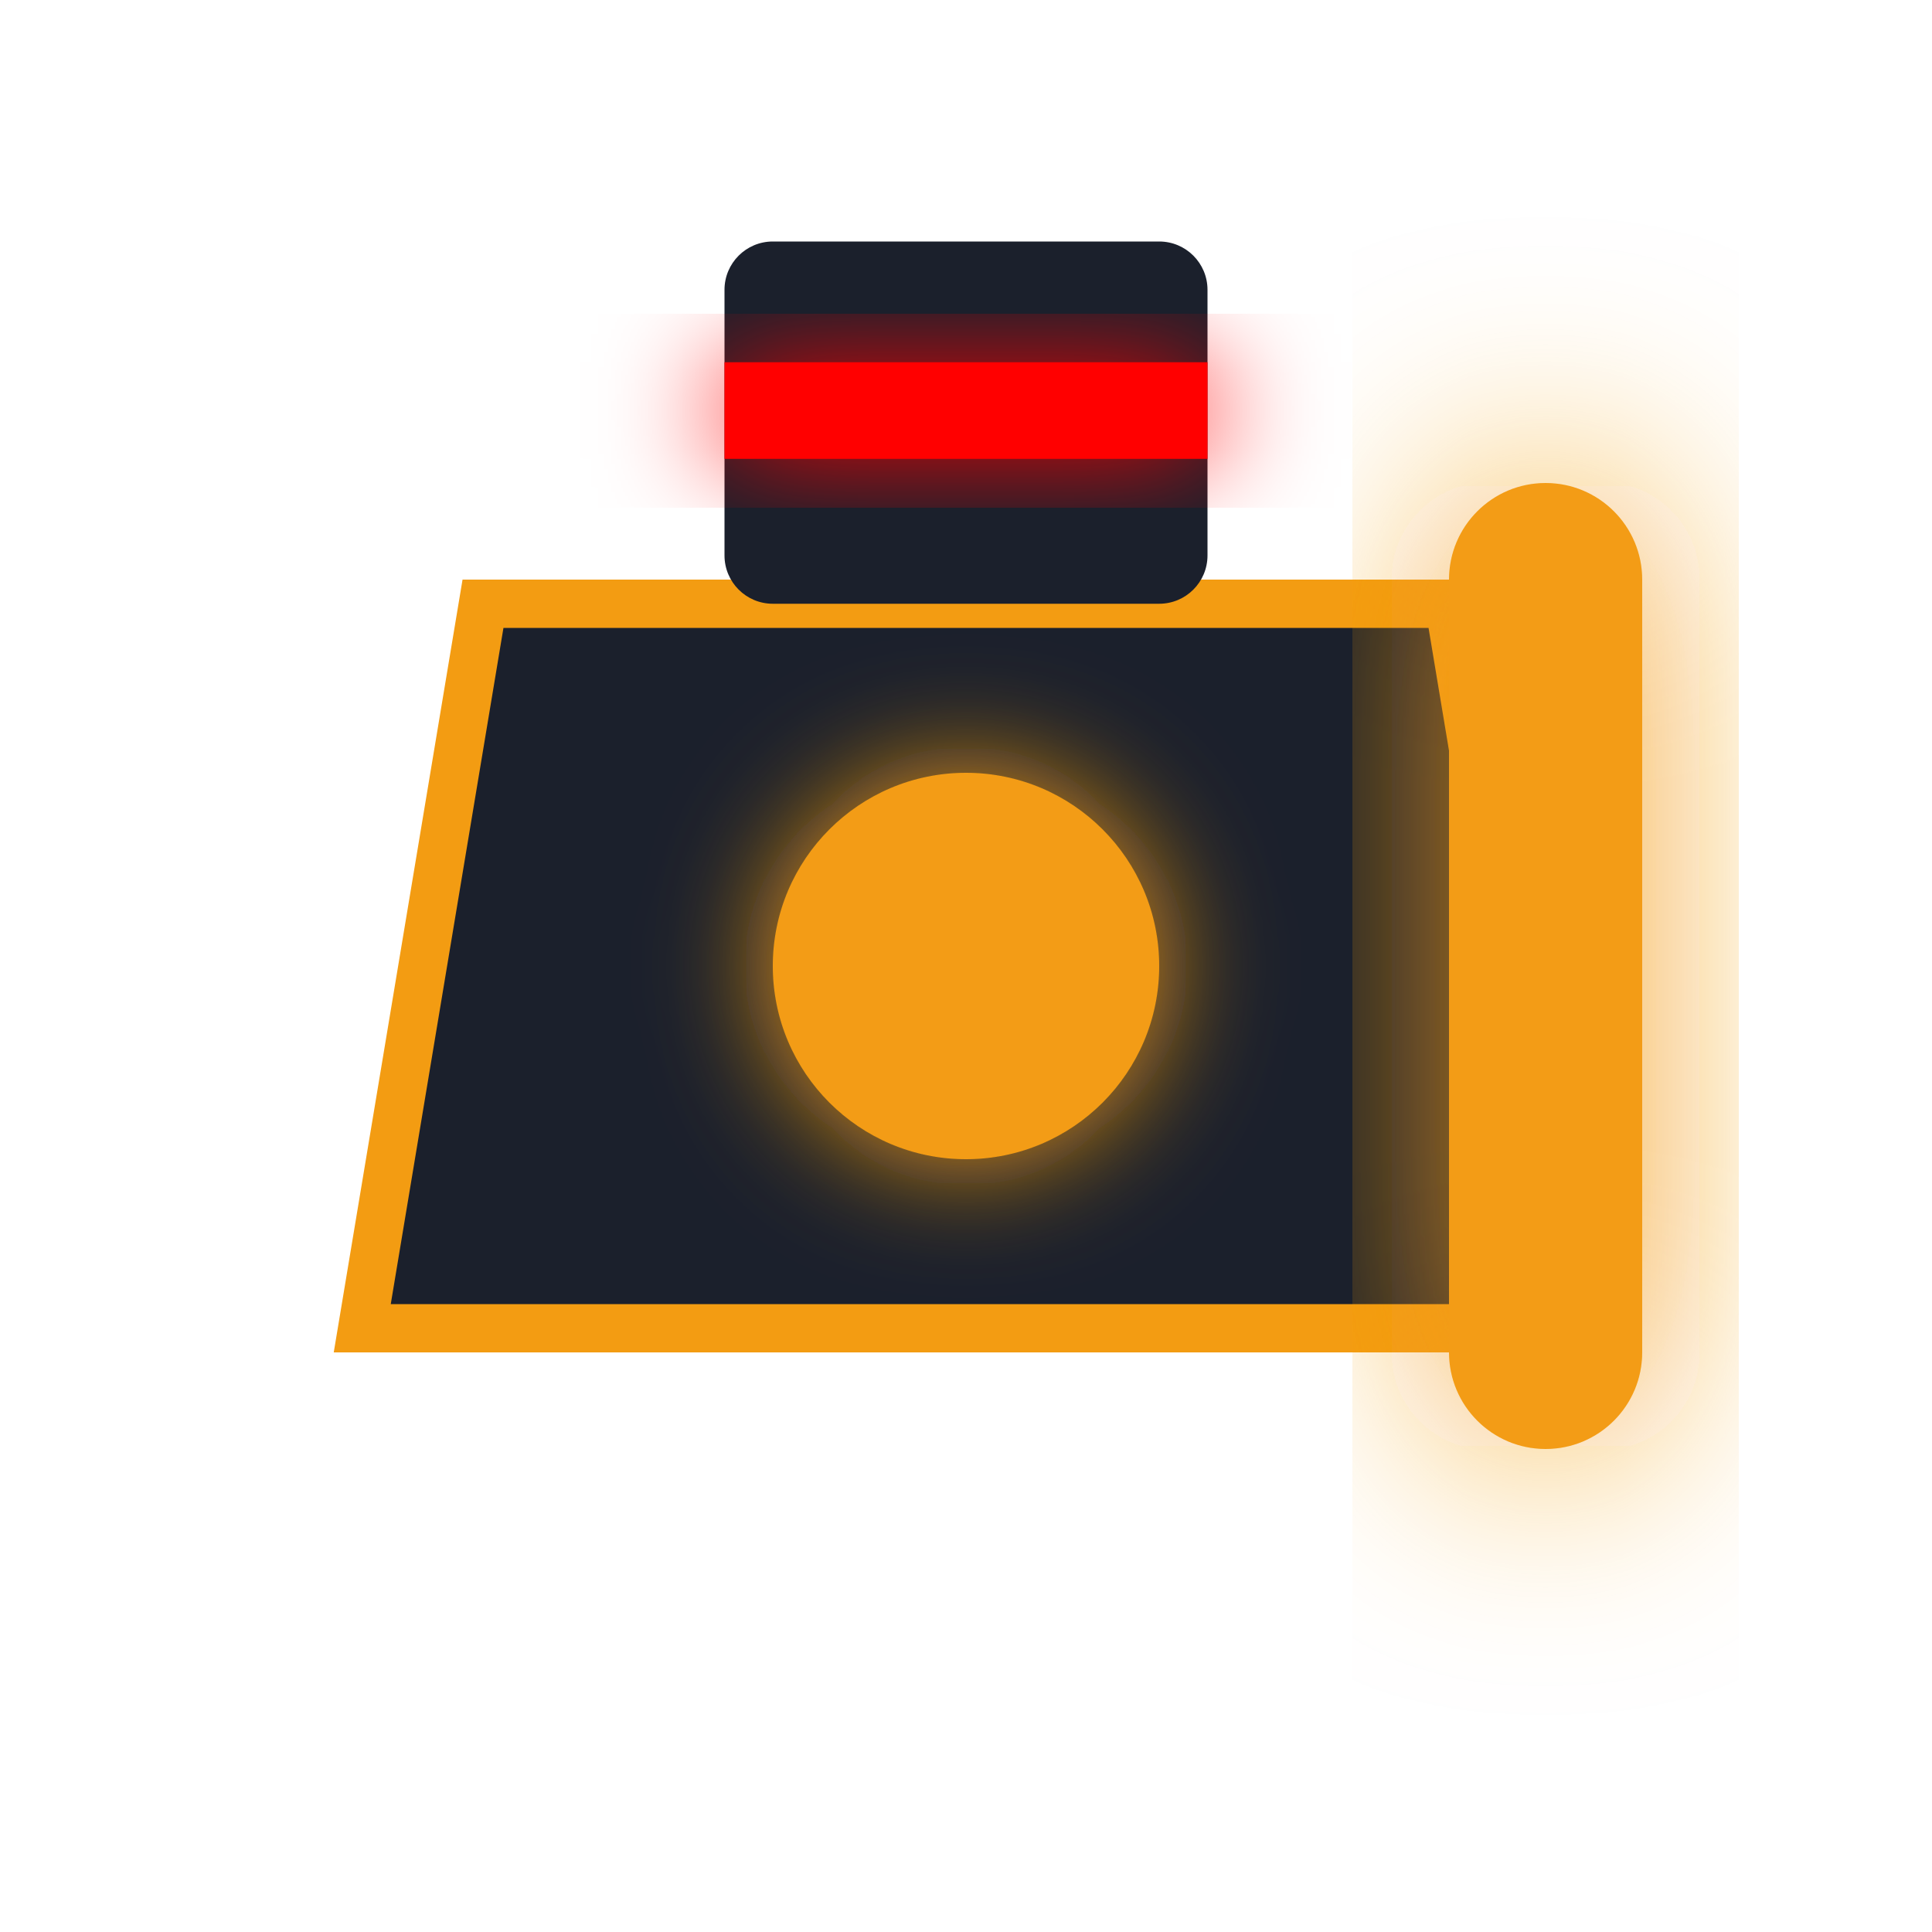
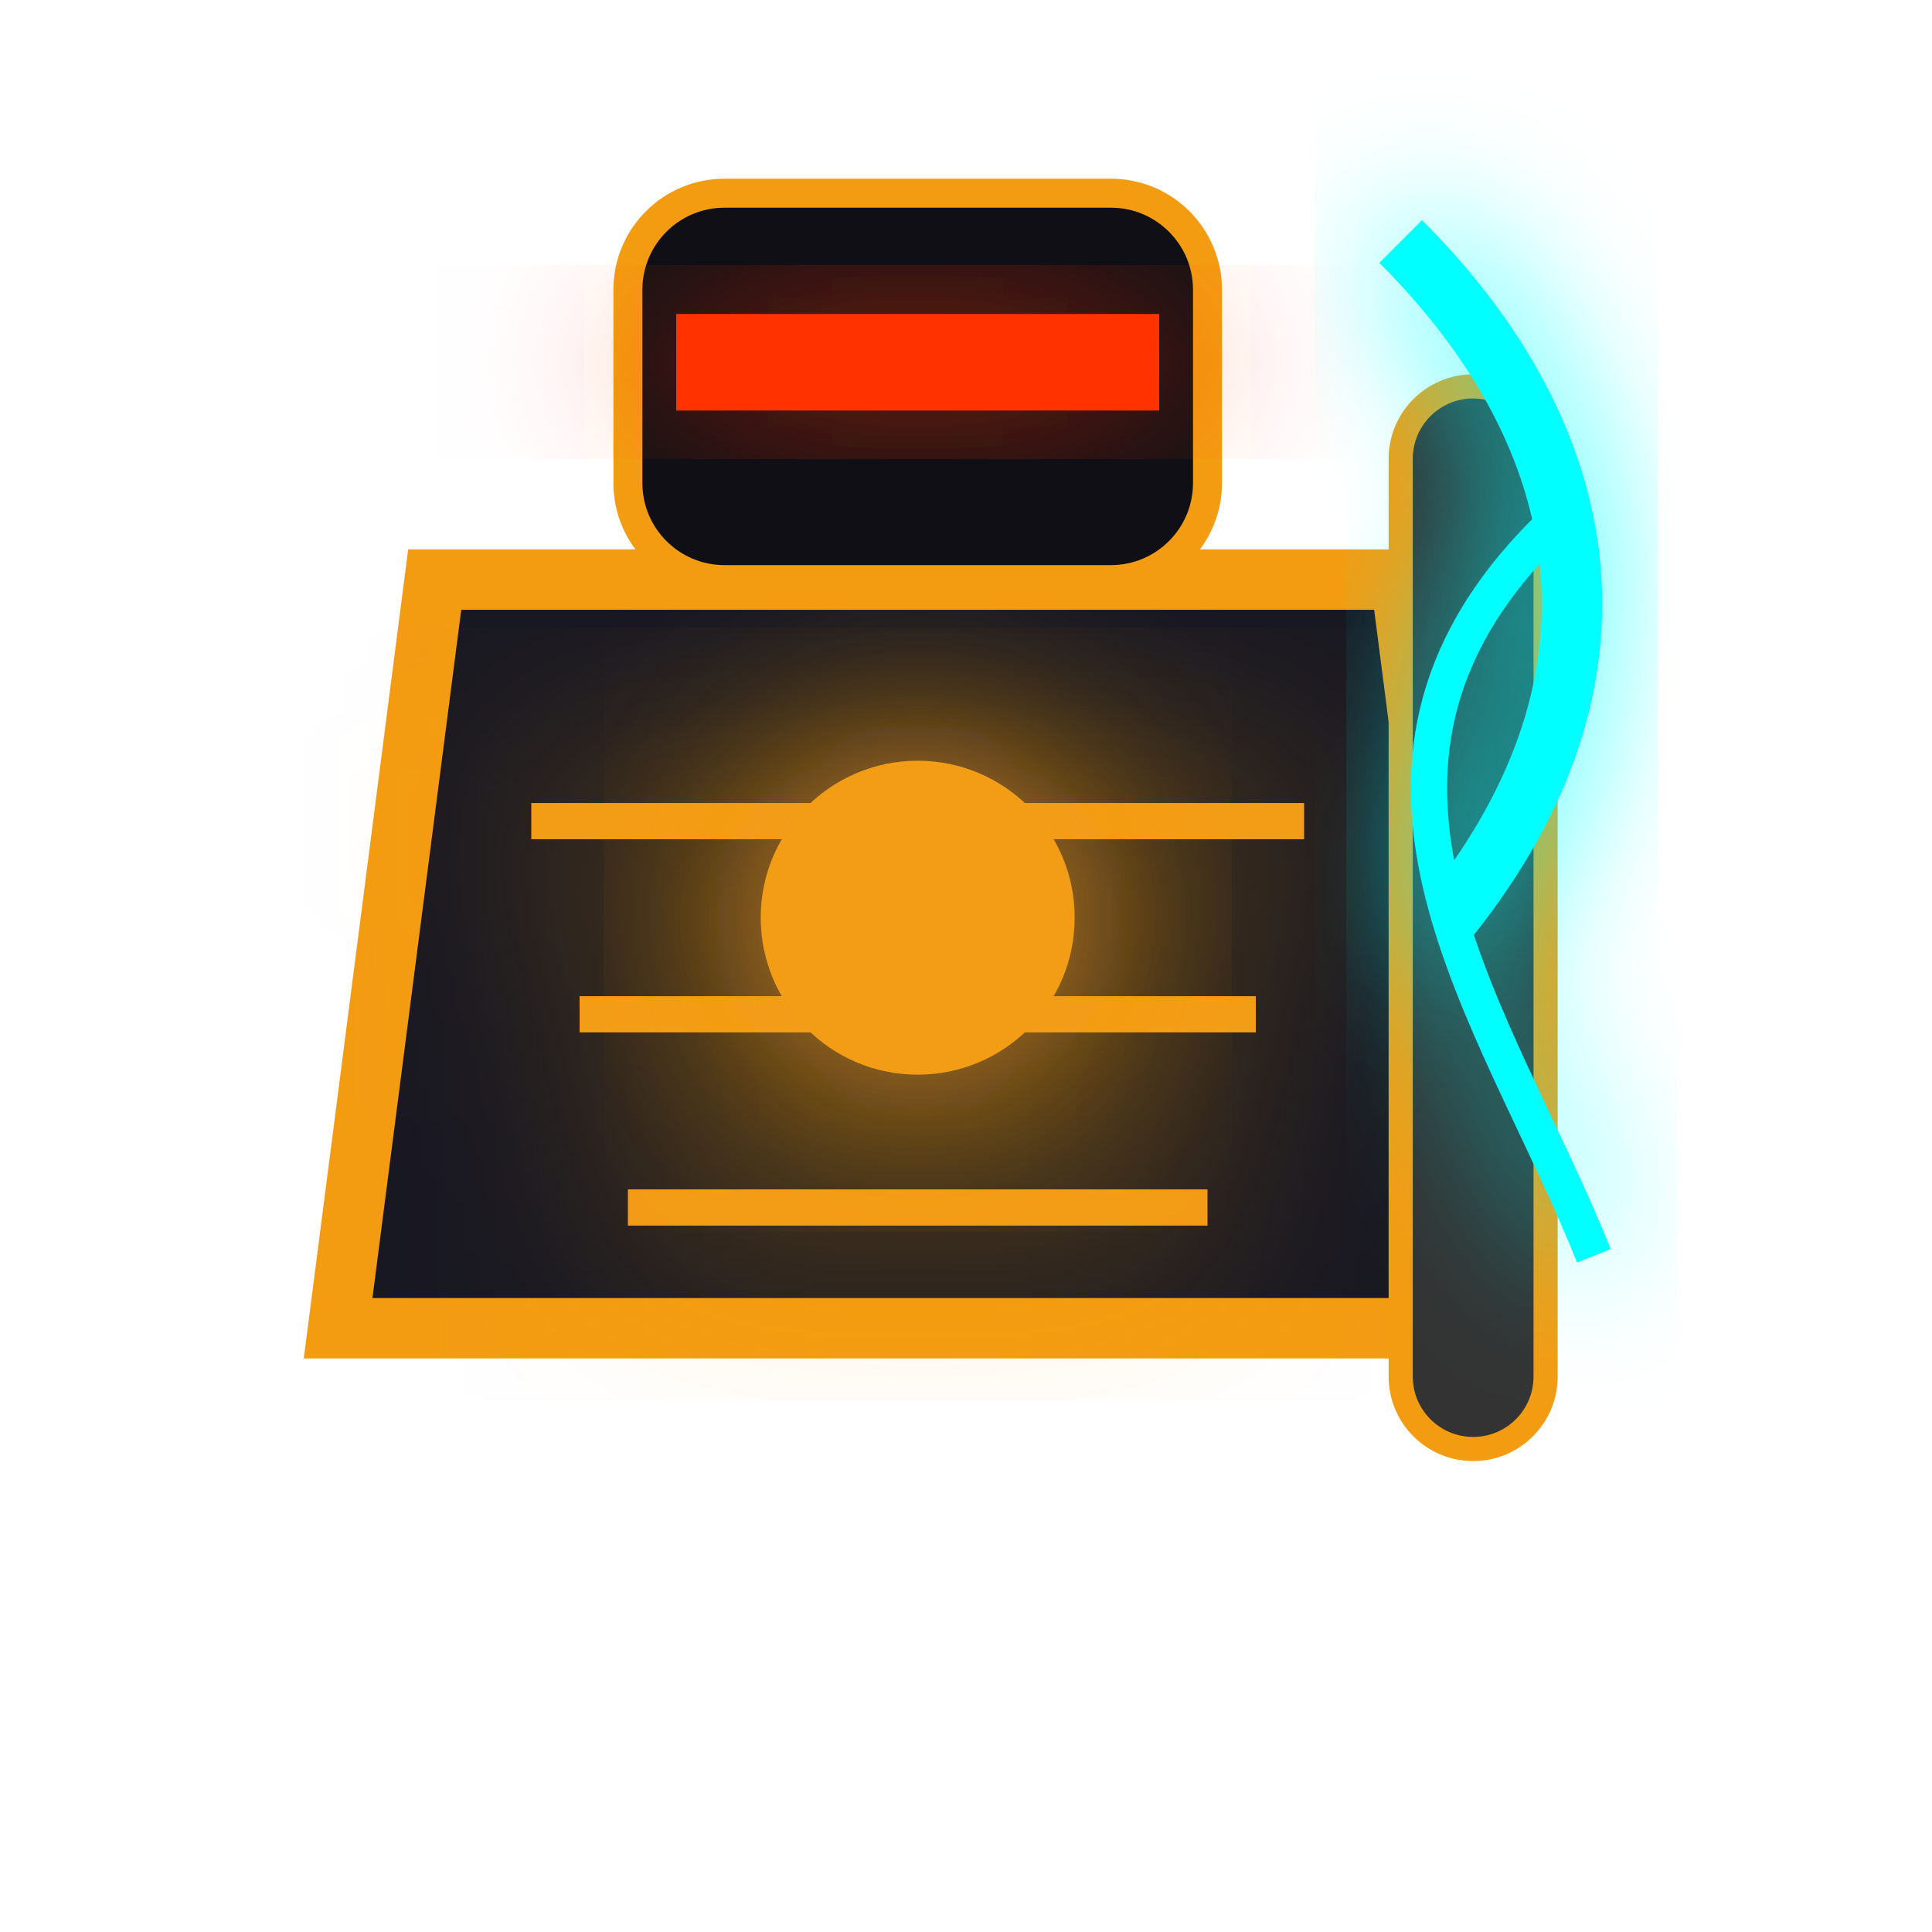
<svg xmlns="http://www.w3.org/2000/svg" viewBox="0 0 80 80" width="80" height="80">
  <defs>
-     <filter id="glow" x="-50%" y="-50%" width="200%" height="200%">
-       <feGaussianBlur stdDeviation="2.5" result="blur" />
-       <feComposite in="SourceGraphic" in2="blur" operator="over" />
+     <filter id="cyanGlow" x="-50%" y="-50%" width="200%" height="200%">
+       <feGaussianBlur stdDeviation="3" result="blur" />
+       <feMerge>
+         <feMergeNode in="blur" />
+         <feMergeNode in="SourceGraphic" />
+       </feMerge>
    </filter>
-     <filter id="heavyGlow" x="-50%" y="-50%" width="200%" height="200%">
-       <feGaussianBlur stdDeviation="5" result="blur" />
-       <feComposite in="SourceGraphic" in2="blur" operator="over" />
+     <filter id="heavyCyanGlow" x="-80%" y="-80%" width="260%" height="260%">
+       <feGaussianBlur stdDeviation="6" result="blur1" />
+       <feGaussianBlur stdDeviation="2" result="blur2" />
+       <feMerge>
+         <feMergeNode in="blur1" />
+         <feMergeNode in="blur2" />
+         <feMergeNode in="SourceGraphic" />
+       </feMerge>
    </filter>
-     <linearGradient id="metal" x1="0%" y1="0%" x2="100%" y2="100%">
-       <stop offset="0%" stop-color="#3a3a4f" />
-       <stop offset="50%" stop-color="#1e1e2f" />
-       <stop offset="100%" stop-color="#0a0a14" />
+     <filter id="pinkGlow" x="-50%" y="-50%" width="200%" height="200%">
+       <feGaussianBlur stdDeviation="3.5" result="blur" />
+       <feMerge>
+         <feMergeNode in="blur" />
+         <feMergeNode in="SourceGraphic" />
+       </feMerge>
+     </filter>
+     <filter id="greenGlow" x="-50%" y="-50%" width="200%" height="200%">
+       <feGaussianBlur stdDeviation="3" result="blur" />
+       <feMerge>
+         <feMergeNode in="blur" />
+         <feMergeNode in="SourceGraphic" />
+       </feMerge>
+     </filter>
+     <filter id="orangeGlow" x="-50%" y="-50%" width="200%" height="200%">
+       <feGaussianBlur stdDeviation="4.5" result="blur" />
+       <feMerge>
+         <feMergeNode in="blur" />
+         <feMergeNode in="SourceGraphic" />
+       </feMerge>
+     </filter>
+     <linearGradient id="cyberMetal" x1="0%" y1="0%" x2="100%" y2="100%">
+       <stop offset="0%" stop-color="#2a2a3e" />
+       <stop offset="35%" stop-color="#1b1b26" />
+       <stop offset="70%" stop-color="#0e0e16" />
+       <stop offset="100%" stop-color="#050508" />
    </linearGradient>
-     <linearGradient id="blade" x1="0%" y1="0%" x2="100%" y2="0%">
+     <linearGradient id="cyberMetalLight" x1="0%" y1="0%" x2="100%" y2="100%">
+       <stop offset="0%" stop-color="#4e4e6a" />
+       <stop offset="50%" stop-color="#2a2a3c" />
+       <stop offset="100%" stop-color="#14141e" />
+     </linearGradient>
+     <linearGradient id="ninjaBlade" x1="0%" y1="0%" x2="100%" y2="0%">
      <stop offset="0%" stop-color="#ffffff" />
-       <stop offset="100%" stop-color="#00ffff" />
+       <stop offset="30%" stop-color="#dffffc" />
+       <stop offset="75%" stop-color="#00ffff" />
+       <stop offset="100%" stop-color="#0088cc" />
    </linearGradient>
-     <linearGradient id="energy" x1="0%" y1="0%" x2="100%" y2="100%">
+     <linearGradient id="cyberScarf" x1="0%" y1="0%" x2="100%" y2="100%">
      <stop offset="0%" stop-color="#ff0055" />
-       <stop offset="100%" stop-color="#ff9900" />
+       <stop offset="45%" stop-color="#ff3300" />
+       <stop offset="90%" stop-color="#ffcc00" />
+     </linearGradient>
+     <linearGradient id="plasmaBlue" x1="0%" y1="0%" x2="100%" y2="100%">
+       <stop offset="0%" stop-color="#ffffff" />
+       <stop offset="50%" stop-color="#00ffff" />
+       <stop offset="100%" stop-color="#0033aa" />
+     </linearGradient>
+     <linearGradient id="heavyAxe" x1="0%" y1="0%" x2="100%" y2="100%">
+       <stop offset="0%" stop-color="#ff3333" />
+       <stop offset="50%" stop-color="#ff7700" />
+       <stop offset="100%" stop-color="#550000" />
+     </linearGradient>
+     <linearGradient id="ninjaGreen" x1="0%" y1="0%" x2="100%" y2="100%">
+       <stop offset="0%" stop-color="#00ffcc" />
+       <stop offset="60%" stop-color="#00ff55" />
+       <stop offset="100%" stop-color="#003311" />
    </linearGradient>
  </defs>
-   <path d="M 20 25 L 60 25 L 65 55 L 15 55 Z" fill="#1b202c" stroke="#f39c12" stroke-width="2" />
-   <circle cx="40" cy="40" r="8" fill="#f39c12" filter="url(#glow)" />
-   <rect x="30" y="10" width="20" height="15" rx="2" fill="#1b202c" />
-   <rect x="30" y="15" width="20" height="4" fill="#ff0000" filter="url(#glow)" />
-   <rect x="60" y="20" width="8" height="40" rx="4" fill="#f39c12" filter="url(#heavyGlow)" />
+   <path d="M 18 24 L 58 24 L 62 55 L 14 55 Z" fill="#181822" stroke="#f39c12" stroke-width="2.5" />
+   <path d="M 22 34 L 54 34 M 24 42 L 52 42 M 26 50 L 50 50" stroke="#f39c12" stroke-width="1.5" filter="url(#orangeGlow)" />
+   <circle cx="38" cy="38" r="6.5" fill="#f39c12" filter="url(#orangeGlow)" />
+   <rect x="26" y="8" width="24" height="16" rx="4" fill="#0f0f15" stroke="#f39c12" stroke-width="1.2" />
+   <rect x="28" y="13" width="20" height="4" fill="#ff3300" filter="url(#orangeGlow)" />
+   <rect x="58" y="16" width="6" height="44" rx="3" fill="#333" stroke="#f39c12" stroke-width="1" />
+   <path d="M 58 10 C 66 18 68 28 60 38" fill="none" stroke="#00ffff" stroke-width="2.5" filter="url(#cyanGlow)" />
+   <path d="M 64 22 C 54 32 62 42 66 52" fill="none" stroke="#00ffff" stroke-width="1.5" filter="url(#cyanGlow)" />
</svg>
